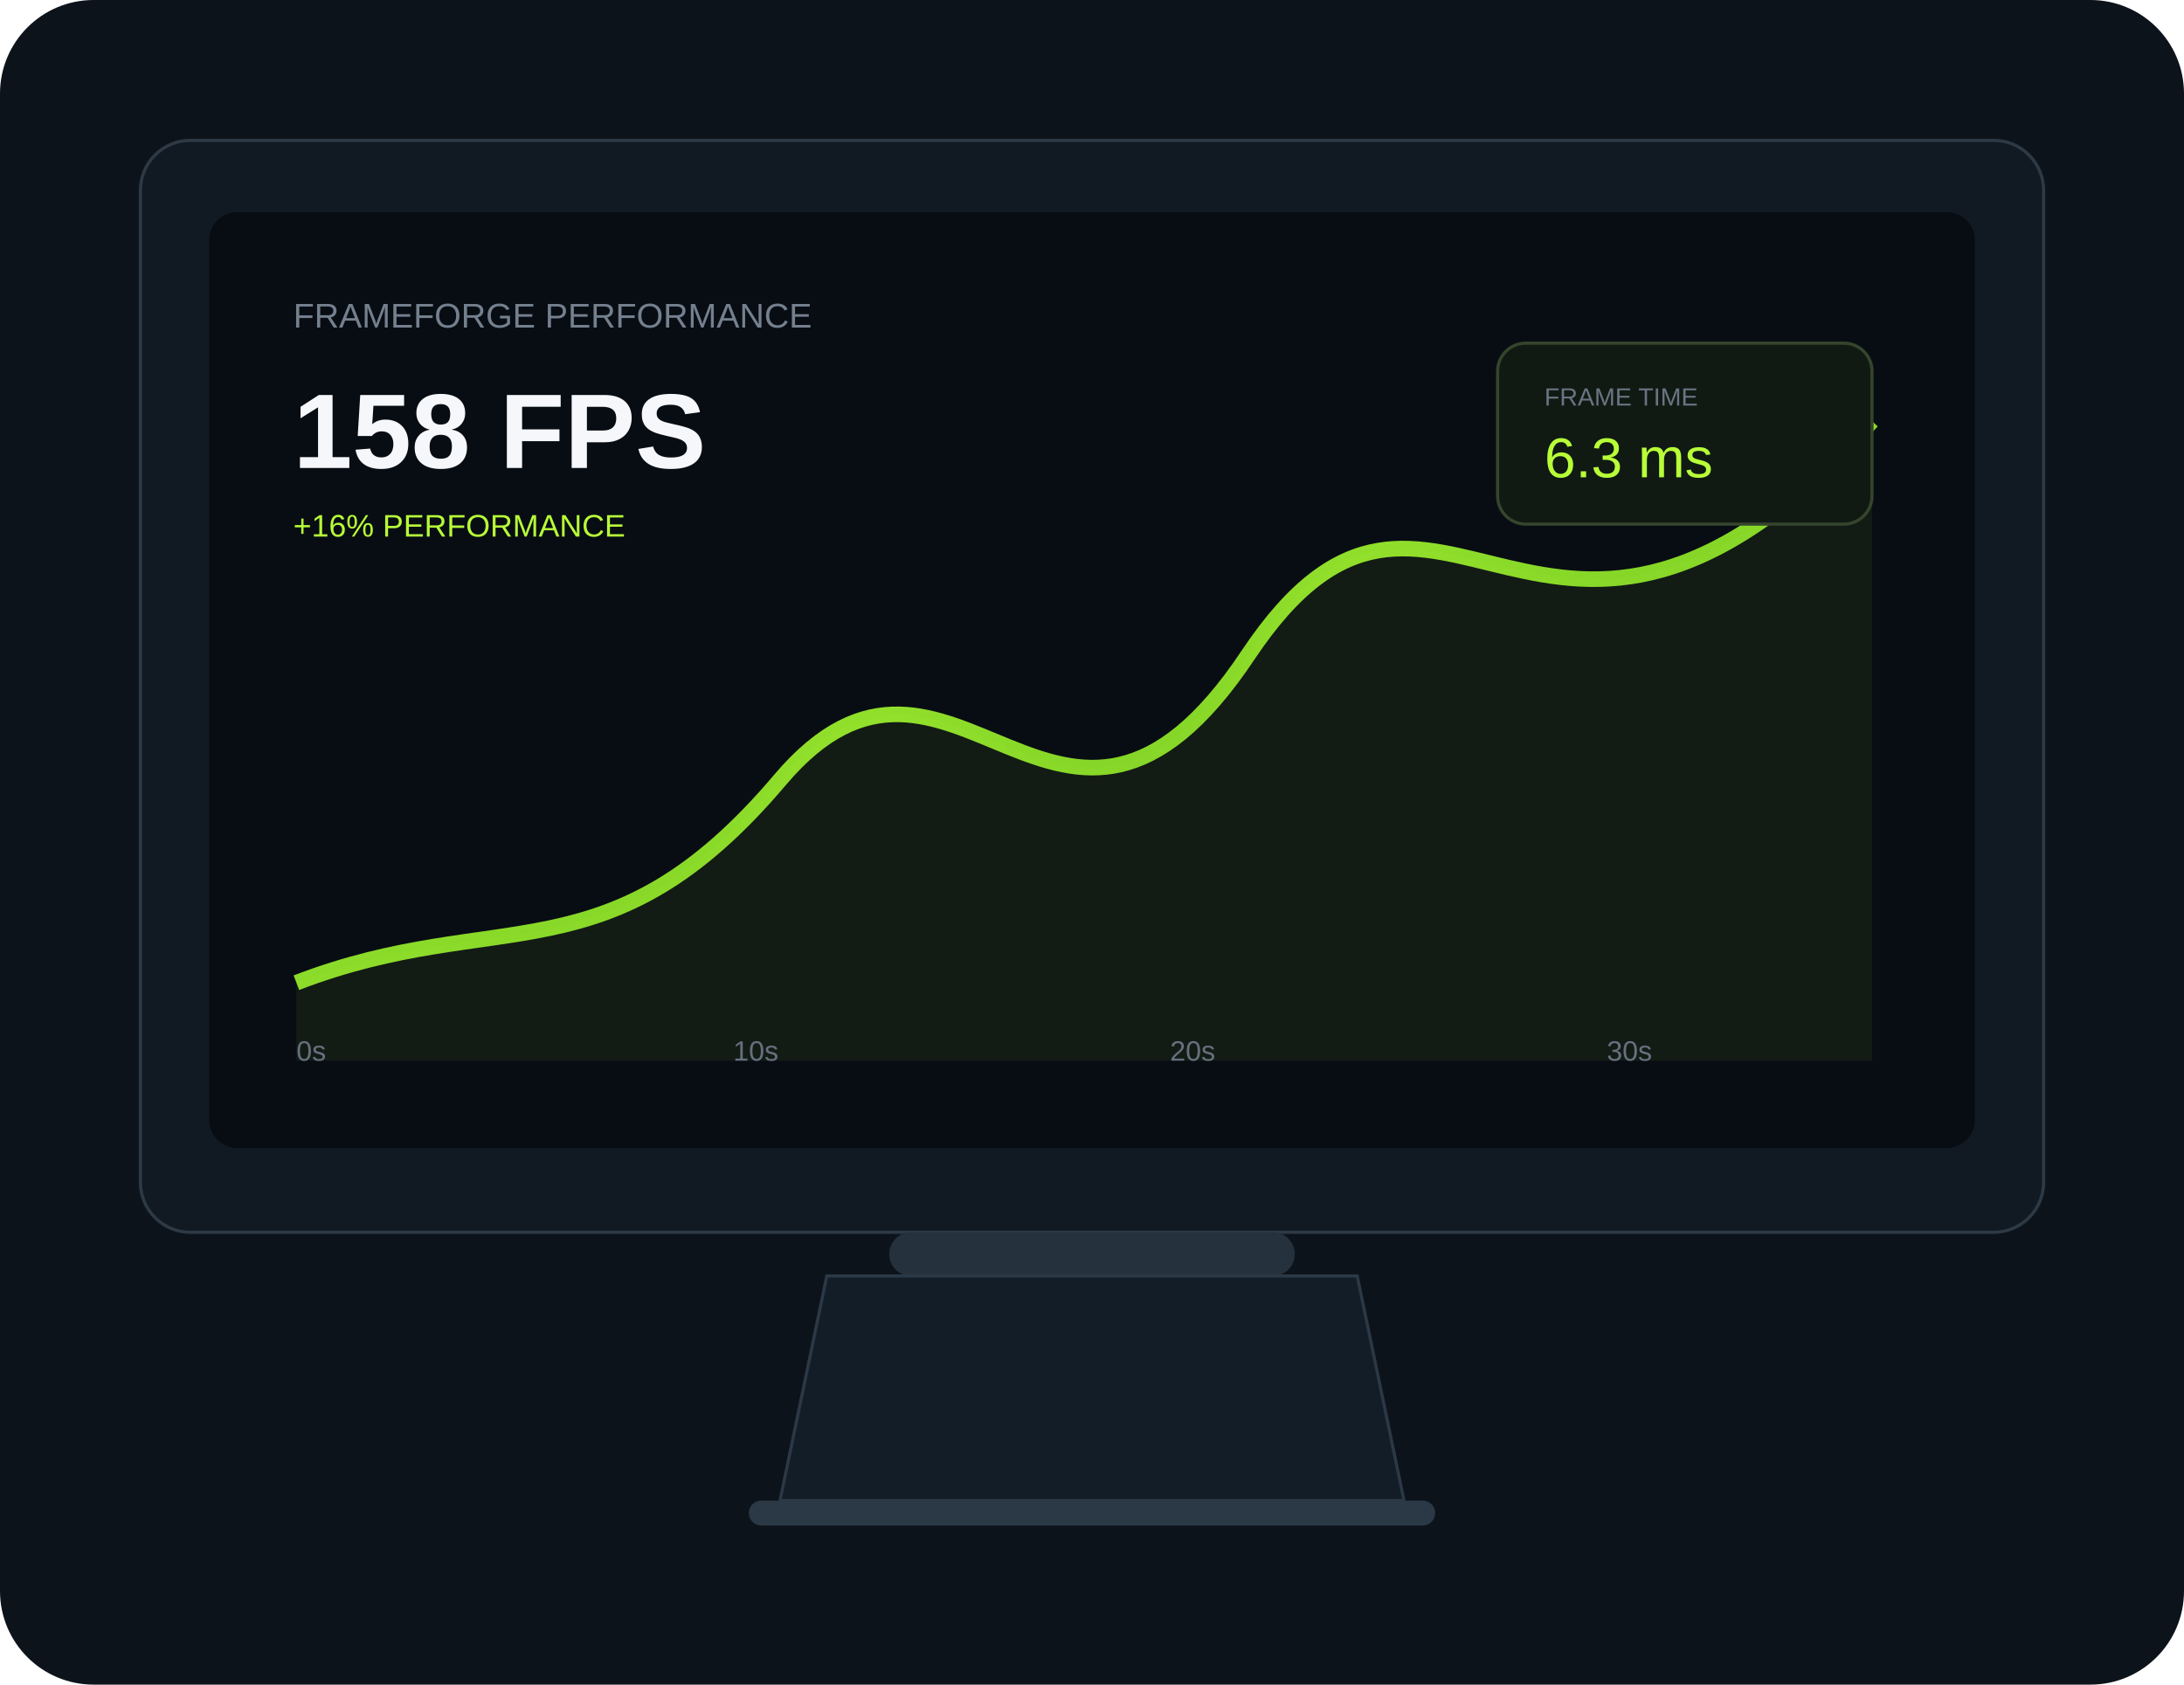
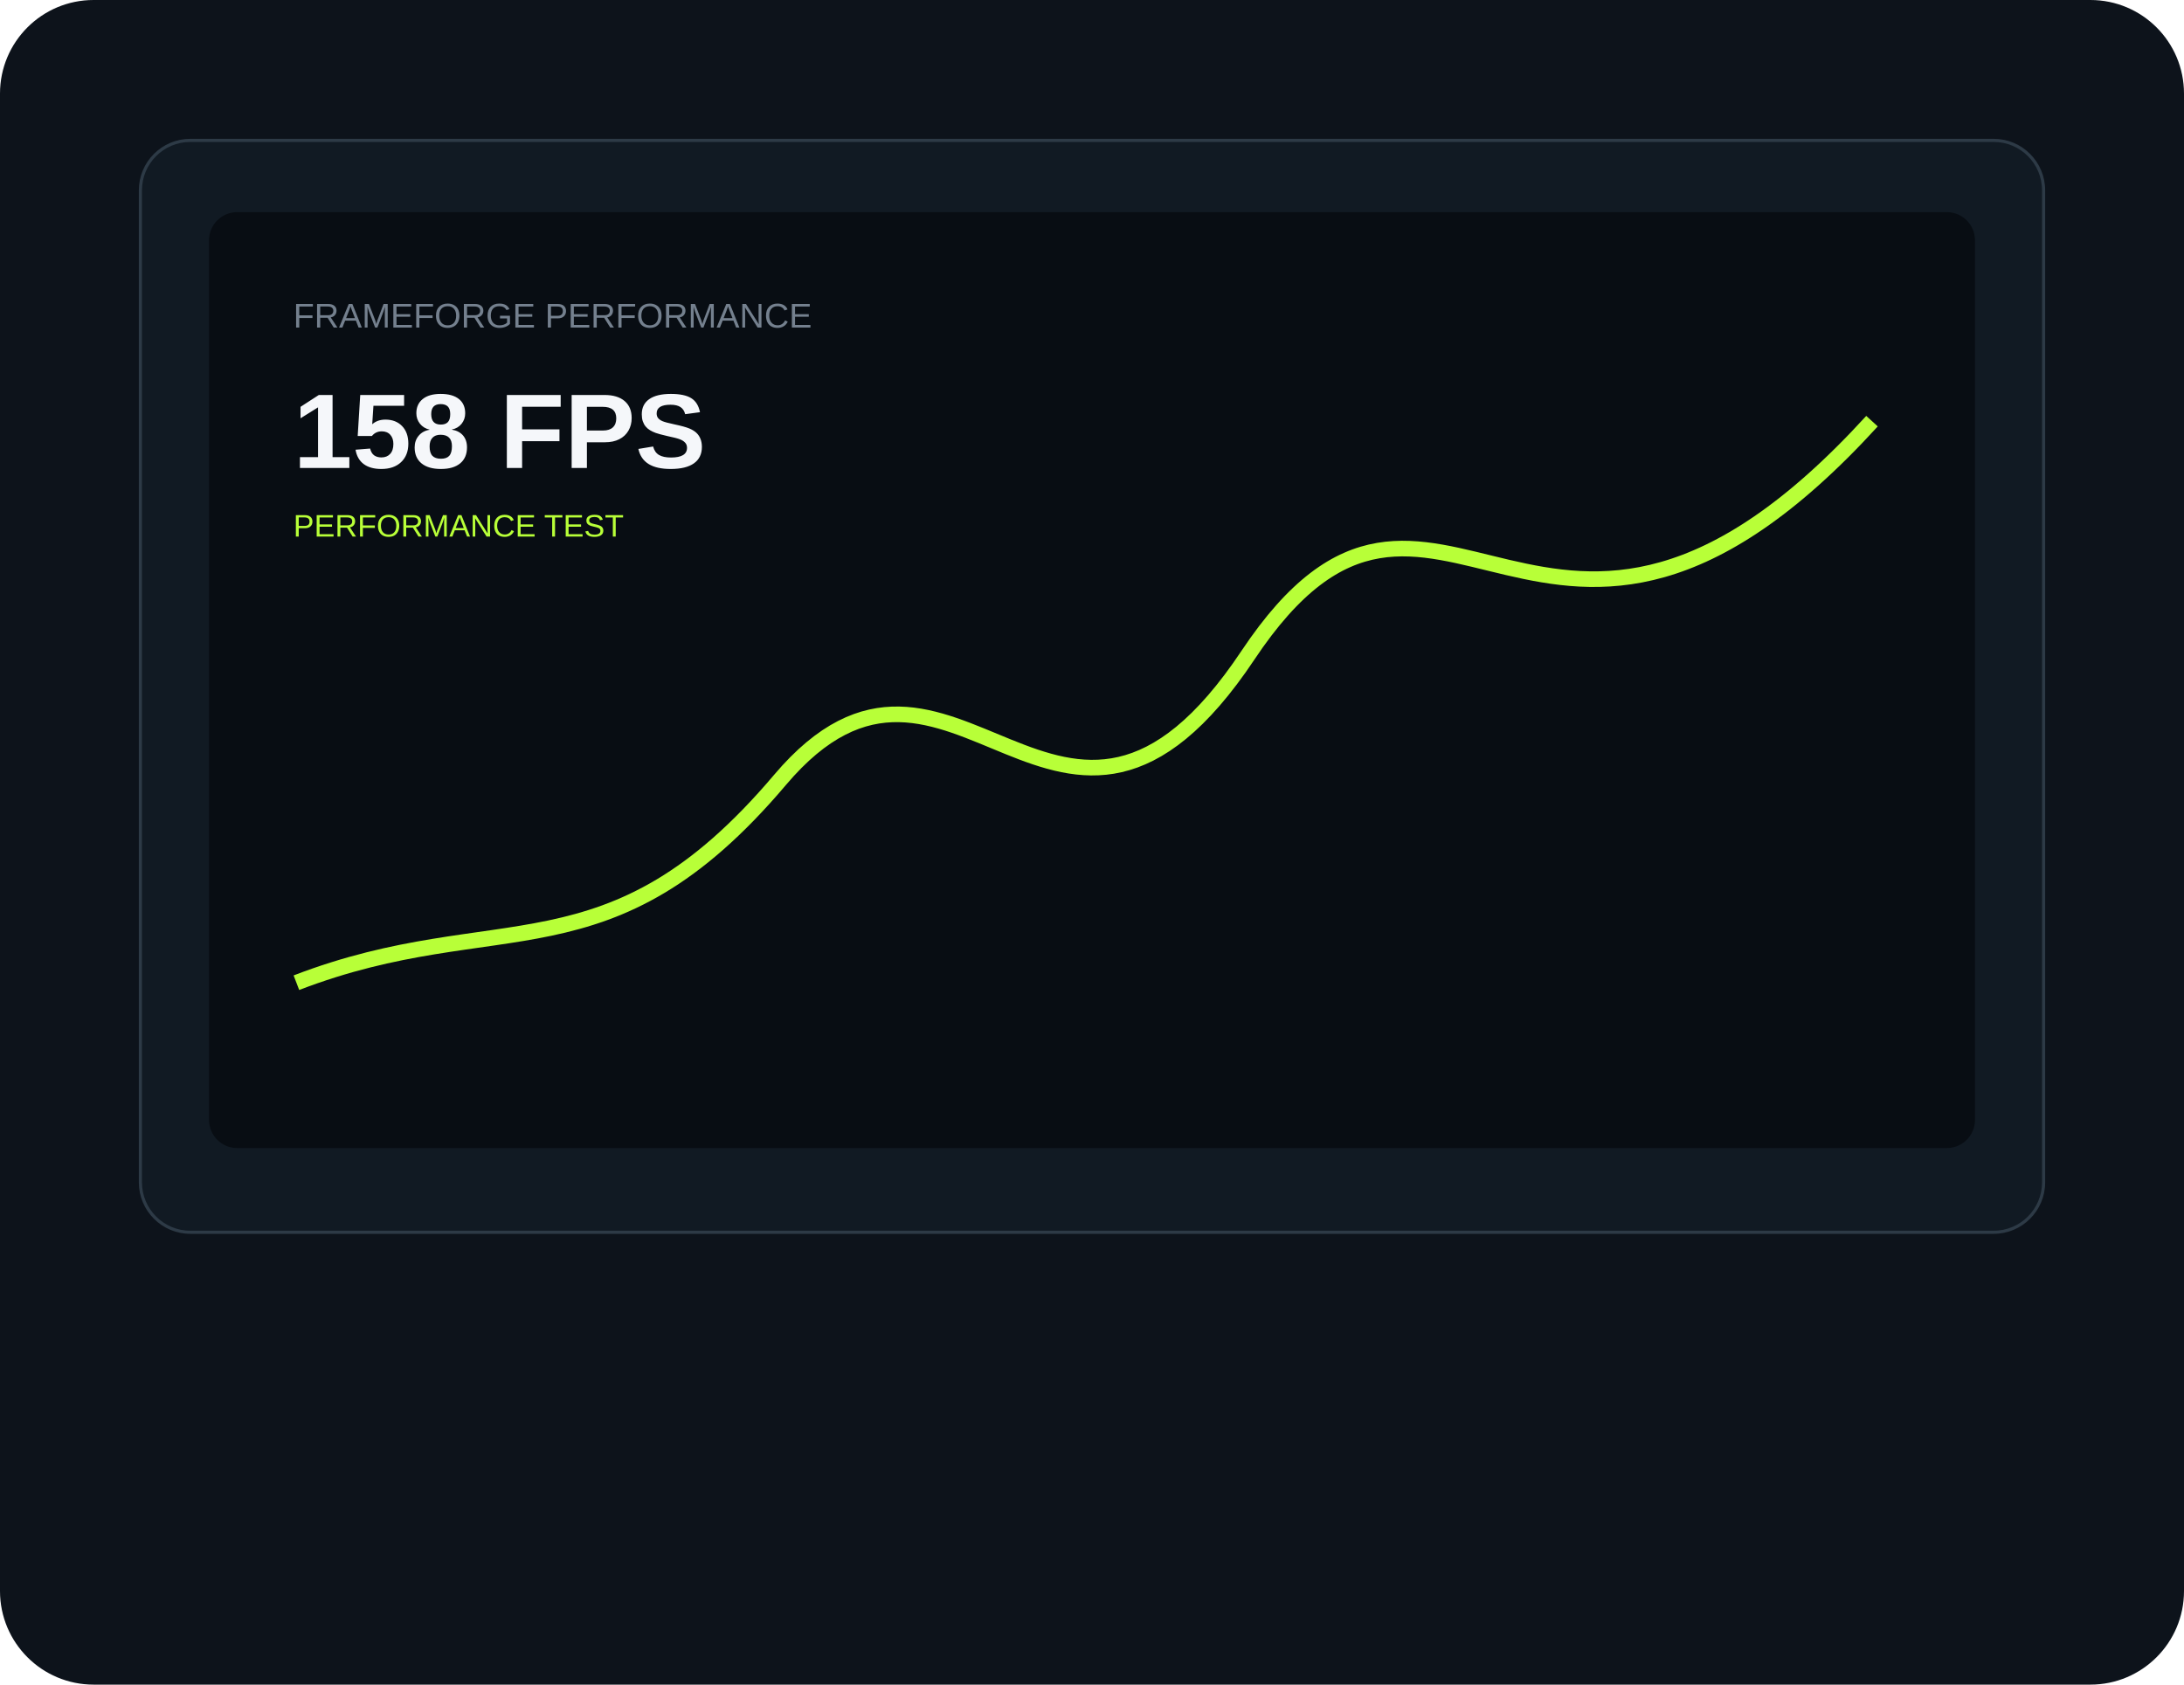
<svg xmlns="http://www.w3.org/2000/svg" viewBox="0 0 700 540">
-   <defs>
-     <linearGradient id="a" x1="0" y1="0" x2="1" y2="1">
-       <stop stop-color="#b8ff38" />
-       <stop offset="1" stop-color="#5eb61b" />
-     </linearGradient>
-   </defs>
  <rect width="700" height="540" rx="30" fill="#0d131b" />
  <rect x="45" y="45" width="610" height="350" rx="16" fill="#111a23" stroke="#2d3a46" />
  <rect x="67" y="68" width="566" height="300" rx="9" fill="#080d13" />
  <text x="94" y="105" fill="#74808e" font-family="Arial" font-size="11">FRAMEFORGE PERFORMANCE</text>
  <text x="94" y="150" fill="#f5f7fa" font-family="Arial" font-size="34" font-weight="700">158 FPS</text>
-   <text x="94" y="172" fill="#b8ff38" font-family="Arial" font-size="10">+16% PERFORMANCE</text>
-   <path d="M95 315 C160 290 195 315 250 250 S340 300 400 210 S495 250 600 135" fill="none" stroke="url(#a)" stroke-width="5" />
-   <path d="M95 315 C160 290 195 315 250 250 S340 300 400 210 S495 250 600 135V340H95Z" fill="#b8ff38" opacity=".06" />
-   <g font-family="Arial" font-size="9" fill="#65717e">
-     <text x="95" y="340">0s</text>
-     <text x="235" y="340">10s</text>
-     <text x="375" y="340">20s</text>
-     <text x="515" y="340">30s</text>
-   </g>
-   <rect x="285" y="395" width="130" height="14" rx="7" fill="#25313d" />
-   <path d="M265 409h170l15 72H250z" fill="#131d27" stroke="#2b3845" />
-   <rect x="240" y="481" width="220" height="8" rx="4" fill="#2b3845" />
-   <rect x="480" y="110" width="120" height="58" rx="9" fill="#101a13" stroke="#35452d" />
-   <text x="495" y="130" fill="#697482" font-family="Arial" font-size="8">FRAME TIME</text>
-   <text x="495" y="153" fill="#b8ff38" font-family="Arial" font-size="18">6.3 ms</text>
+   <text x="94" y="172" fill="#b8ff38" font-family="Arial" font-size="10">PERFORMANCE TEST</text>
+   <path d="M95 315 C160 290 195 315 250 250 S340 300 400 210 S495 250 600 135" fill="none" stroke="#b8ff38" stroke-width="5" />
</svg>
